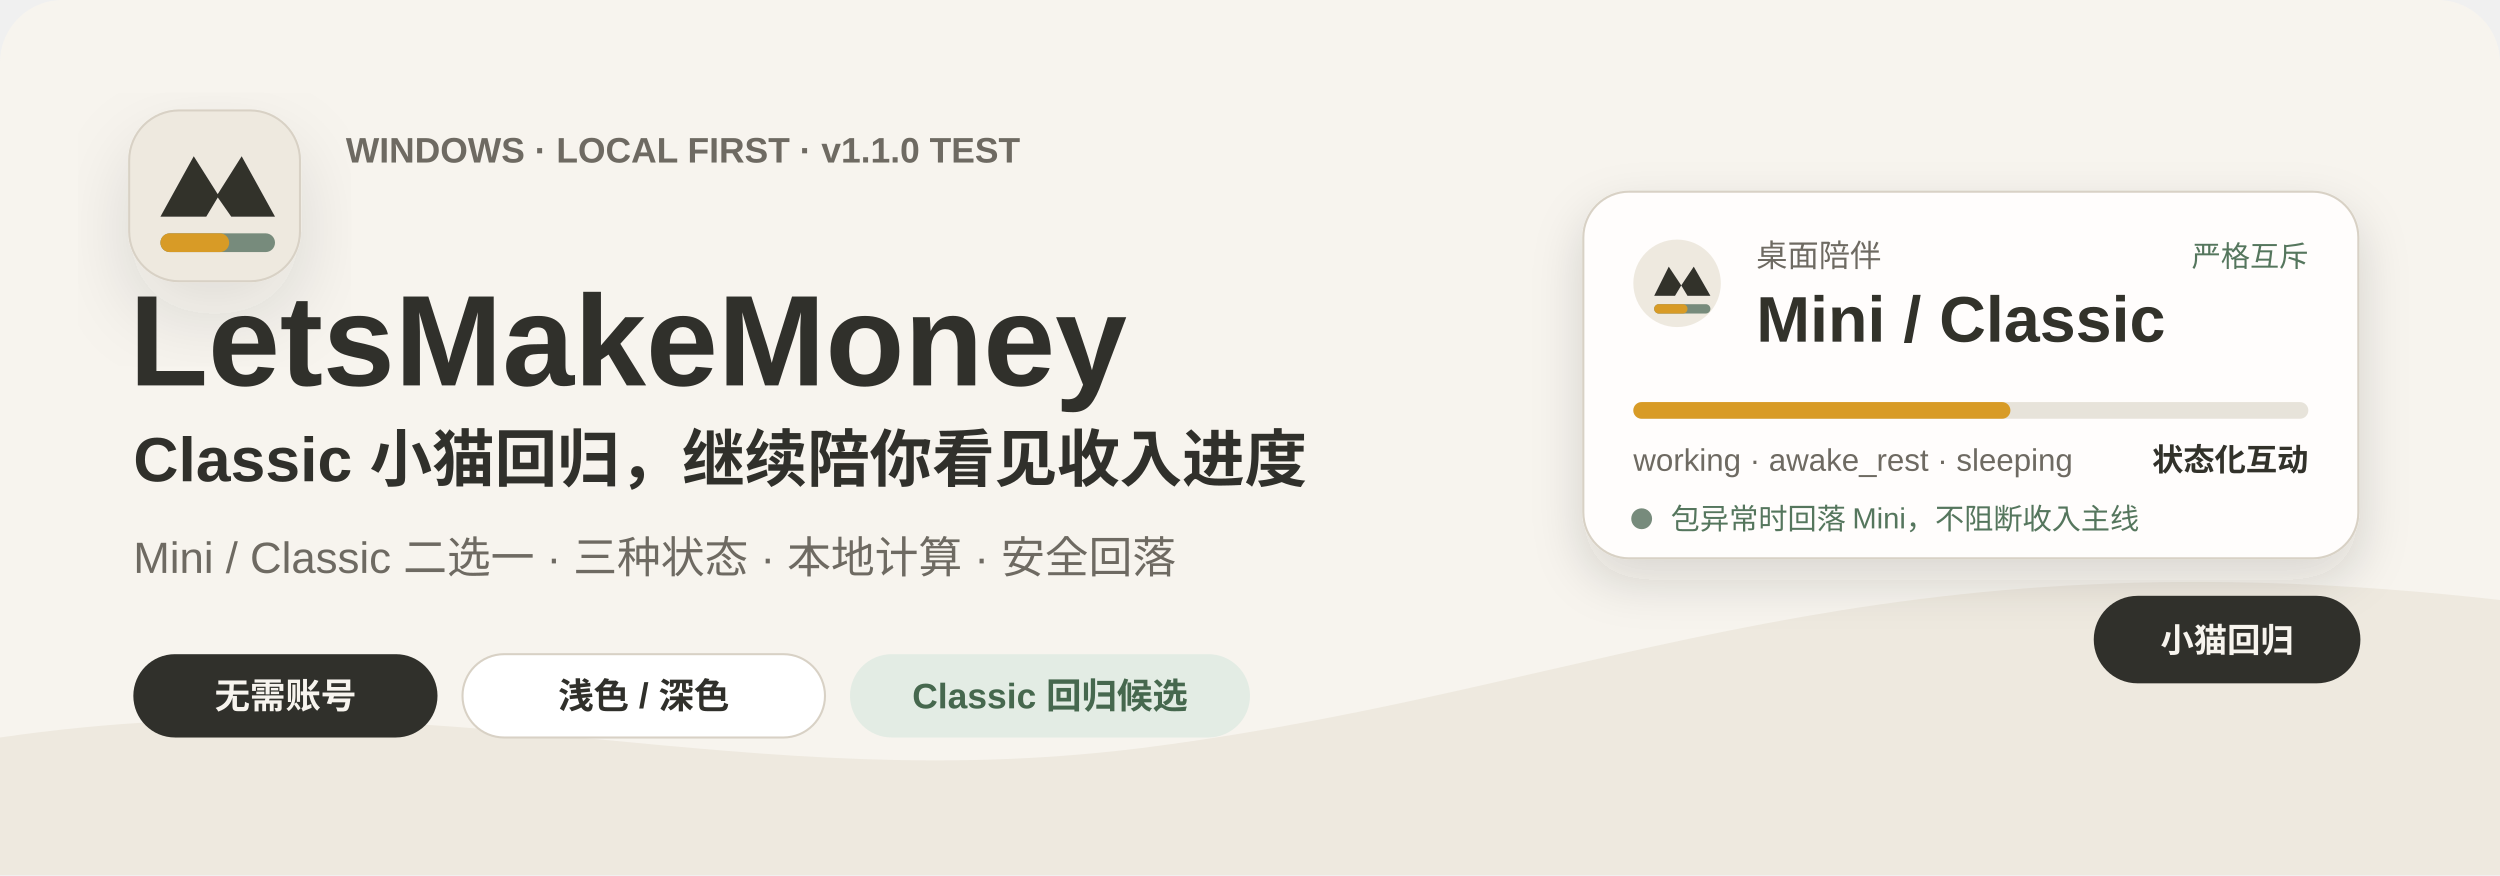
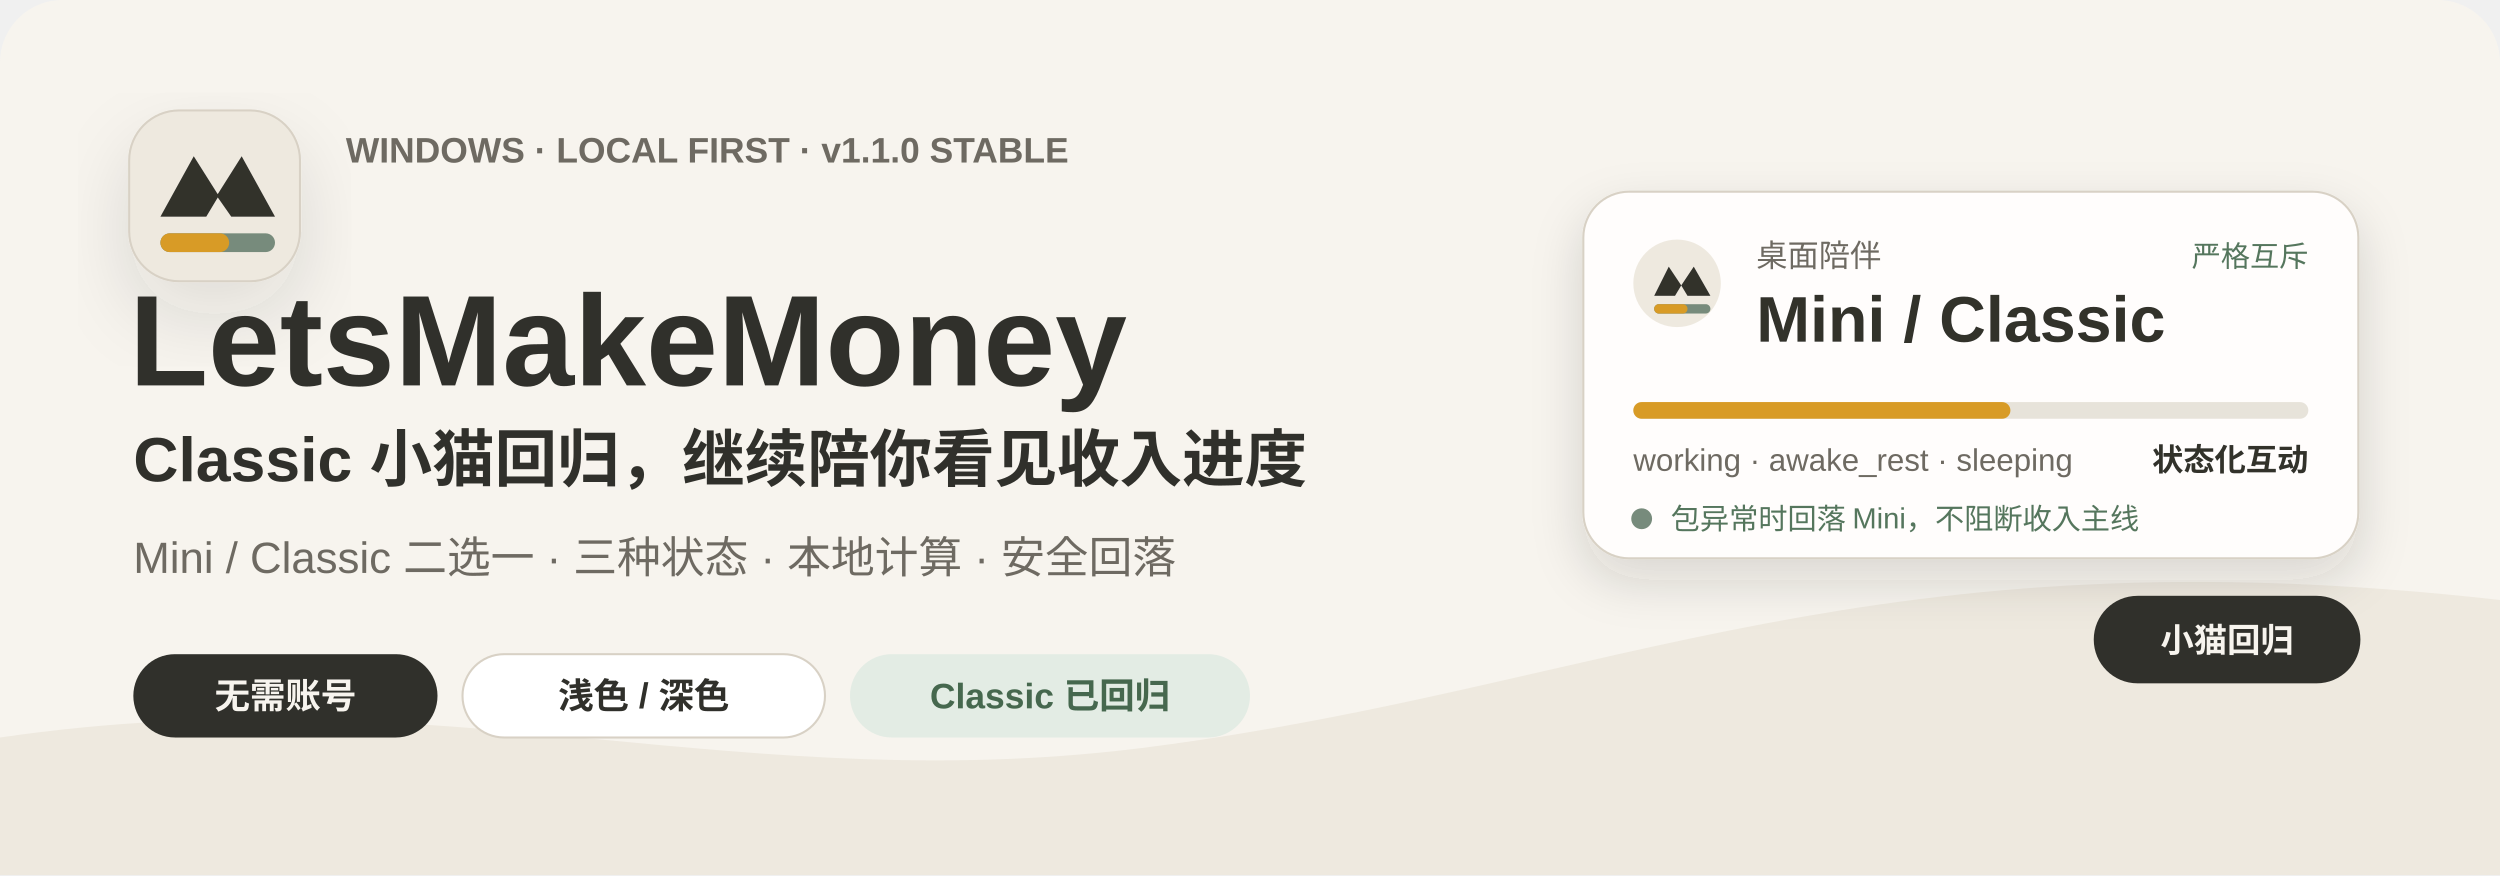
<svg xmlns="http://www.w3.org/2000/svg" viewBox="0 0 1200 420" role="img" aria-labelledby="title desc">
  <defs>
    <filter id="shadow" x="-30%" y="-30%" width="160%" height="180%">
      <feDropShadow dx="0" dy="16" stdDeviation="18" flood-color="#30302B" flood-opacity=".12" />
    </filter>
    <filter id="miniShadow" x="-20%" y="-30%" width="140%" height="180%">
      <feDropShadow dx="0" dy="10" stdDeviation="12" flood-color="#30302B" flood-opacity=".15" />
    </filter>
  </defs>
  <rect width="1200" height="420" rx="30" fill="#F7F4EE" />
  <path d="M0 354C213 323 357 385 556 358c218-29 343-104 644-70v132H0Z" fill="#EEE9DF" />
  <g transform="translate(62 53)" filter="url(#shadow)">
    <rect width="82" height="82" rx="24" fill="#EEE9DF" stroke="#D8D1C5" />
    <path d="M15 51 31 22l12 19-6 10Zm27-10 12-19 16 29H49Z" fill="#30302B" />
    <rect x="15" y="59" width="55" height="9" rx="4.5" fill="#778B7B" />
    <rect x="15" y="59" width="33" height="9" rx="4.5" fill="#D89B26" />
  </g>
-   <text x="166" y="78" font-family="Segoe UI, Microsoft YaHei UI, Arial, sans-serif" font-size="17" font-weight="650" fill="#6E6A62">WINDOWS · LOCAL FIRST · v1.1.0 TEST</text>
+   <text x="166" y="78" font-family="Segoe UI, Microsoft YaHei UI, Arial, sans-serif" font-size="17" font-weight="650" fill="#6E6A62">WINDOWS · LOCAL FIRST · v1.1.0 STABLE</text>
  <text x="62" y="185" font-family="Segoe UI, Microsoft YaHei UI, Arial, sans-serif" font-size="62" font-weight="730" fill="#30302B">LetsMakeMoney</text>
  <text x="64" y="231" font-family="Segoe UI, Microsoft YaHei UI, Arial, sans-serif" font-size="30" font-weight="650" fill="#30302B">Classic 小猫回归，继续陪你看见收入进度</text>
  <text x="64" y="275" font-family="Segoe UI, Microsoft YaHei UI, Arial, sans-serif" font-size="21" fill="#6E6A62">Mini / Classic 二选一 · 三种状态 · 本地计算 · 安全回落</text>
  <g transform="translate(64 314)">
    <rect width="146" height="40" rx="20" fill="#30302B" />
    <text x="73" y="26" text-anchor="middle" font-family="Segoe UI, Microsoft YaHei UI, Arial, sans-serif" font-size="17" font-weight="650" fill="#F7F4EE">无需账号</text>
    <rect x="158" width="174" height="40" rx="20" fill="#FFFFFF" stroke="#D8D1C5" />
    <text x="245" y="26" text-anchor="middle" font-family="Segoe UI, Microsoft YaHei UI, Arial, sans-serif" font-size="17" font-weight="650" fill="#30302B">浅色 / 深色</text>
    <rect x="344" width="192" height="40" rx="20" fill="#E3ECE4" />
-     <text x="440" y="26" text-anchor="middle" font-family="Segoe UI, Microsoft YaHei UI, Arial, sans-serif" font-size="17" font-weight="650" fill="#46684E">Classic 回归候选</text>
+     <text x="440" y="26" text-anchor="middle" font-family="Segoe UI, Microsoft YaHei UI, Arial, sans-serif" font-size="17" font-weight="650" fill="#46684E">Classic 已回归</text>
  </g>
  <g transform="translate(760 92)" filter="url(#miniShadow)">
    <rect width="372" height="176" rx="22" fill="#FFFDFC" stroke="#D8D1C5" />
    <g transform="translate(24 23)">
      <circle cx="21" cy="21" r="21" fill="#EEE9DF" />
      <path d="M10 27 17 13l6 9-3 5Zm13-5 6-9 8 14h-11Z" fill="#30302B" />
      <rect x="10" y="31" width="27" height="4.5" rx="2.25" fill="#778B7B" />
      <rect x="10" y="31" width="16" height="4.5" rx="2.25" fill="#D89B26" />
    </g>
    <text x="83" y="36" font-family="Segoe UI, Microsoft YaHei UI, Arial, sans-serif" font-size="15" fill="#6E6A62">桌面陪伴</text>
    <text x="83" y="72" font-family="Segoe UI, Microsoft YaHei UI, Arial, sans-serif" font-size="31" font-weight="720" fill="#30302B">Mini / Classic</text>
    <text x="348" y="36" text-anchor="end" font-family="Segoe UI, Microsoft YaHei UI, Arial, sans-serif" font-size="14" fill="#55765D">严格互斥</text>
    <rect x="24" y="101" width="324" height="8" rx="4" fill="#E7E3DA" />
    <rect x="24" y="101" width="181" height="8" rx="4" fill="#D89B26" />
    <text x="24" y="134" font-family="Segoe UI, Microsoft YaHei UI, Arial, sans-serif" font-size="15" fill="#6E6A62">working · awake_rest · sleeping</text>
    <text x="348" y="134" text-anchor="end" font-family="Segoe UI, Microsoft YaHei UI, Arial, sans-serif" font-size="15" font-weight="600" fill="#30302B">状态化互动</text>
    <circle cx="28" cy="157" r="5" fill="#778B7B" />
    <text x="42" y="162" font-family="Segoe UI, Microsoft YaHei UI, Arial, sans-serif" font-size="14" fill="#55765D">包异常时回落 Mini，不阻断收入主线</text>
  </g>
  <g transform="translate(1005 286)">
    <rect width="128" height="42" rx="21" fill="#30302B" />
    <text x="64" y="27" text-anchor="middle" font-family="Segoe UI, Microsoft YaHei UI, Arial, sans-serif" font-size="16" font-weight="650" fill="#F7F4EE">小猫回归</text>
  </g>
</svg>
